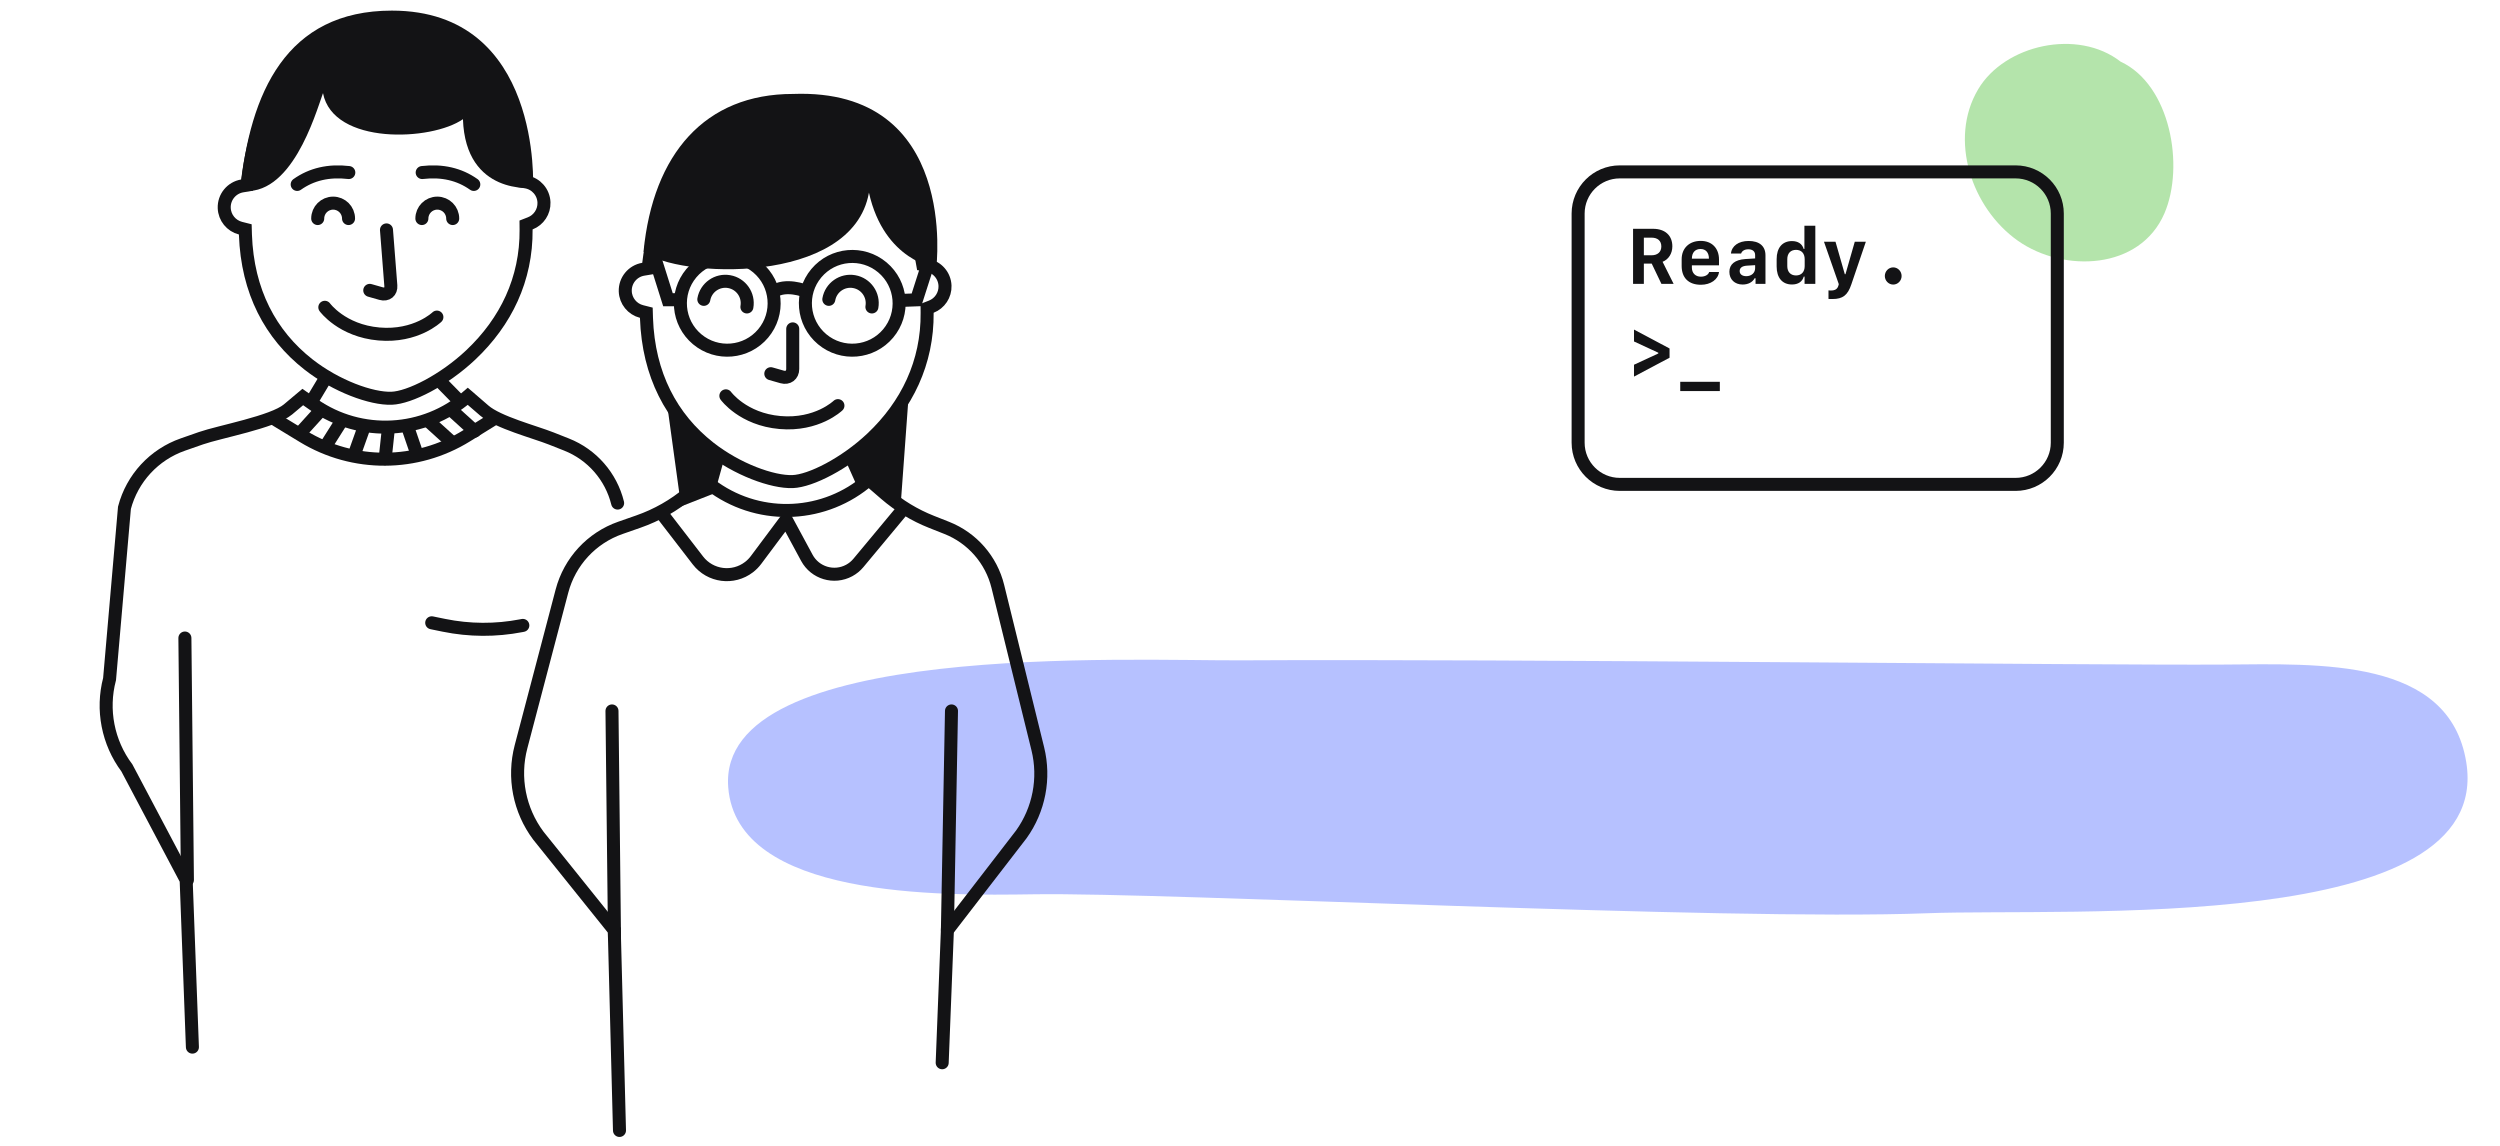
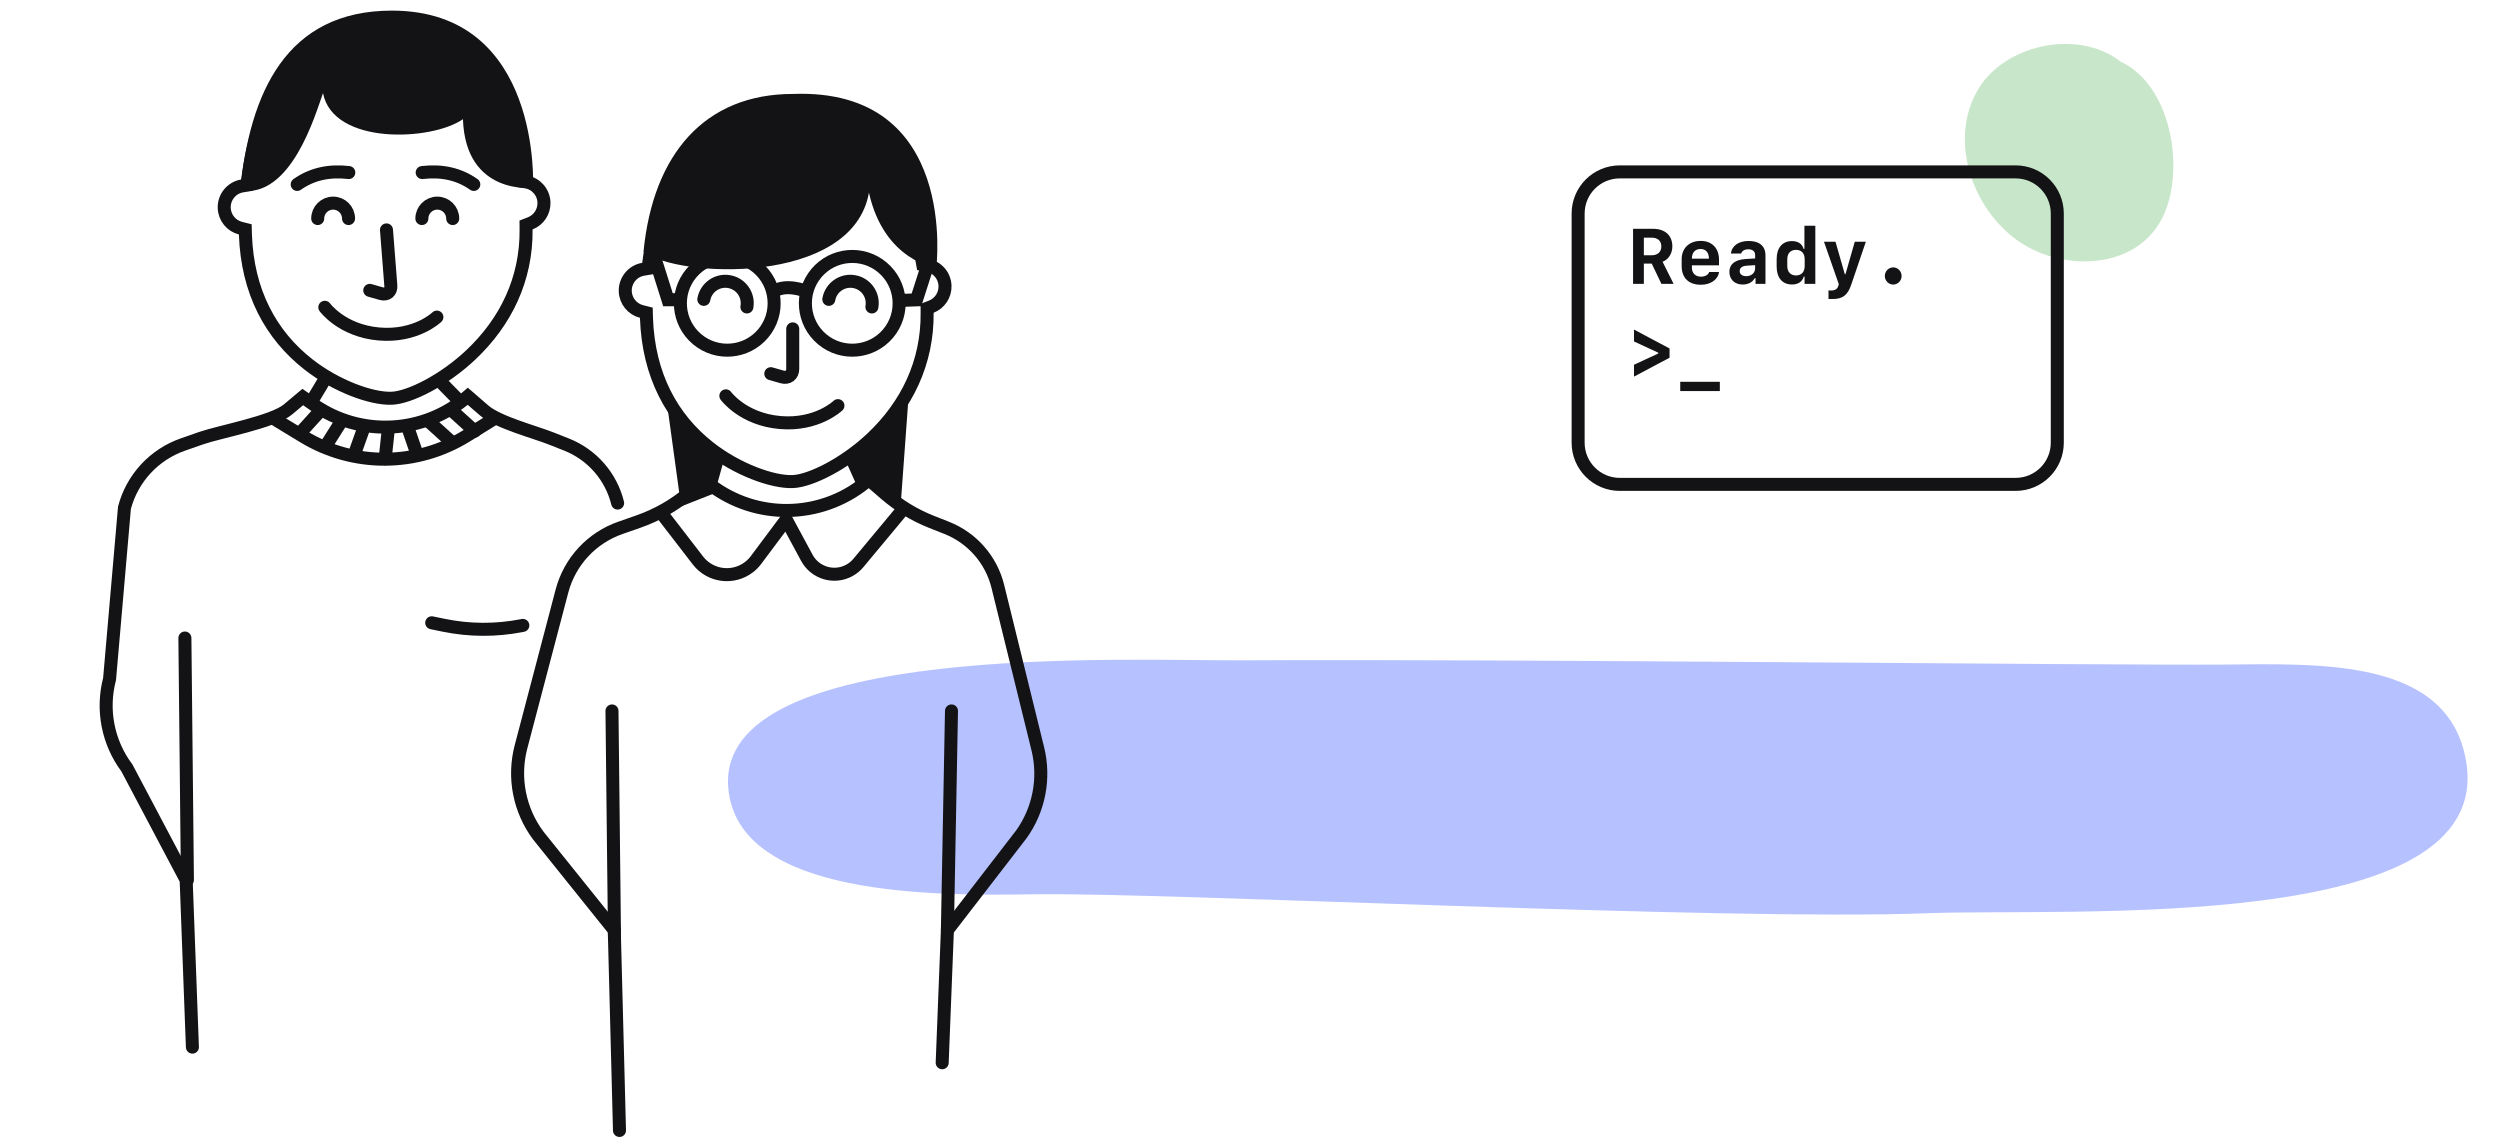
<svg xmlns="http://www.w3.org/2000/svg" height="220" viewBox="0 0 480 220" width="480">
  <g fill="none" fill-rule="evenodd">
    <path d="m-5-33h830v273h-830z" fill="#fff" />
    <path d="m426.822 127.597c-22.937.176-138.012-1.114-188.307-.811-21.466.128-100.842-3.803-98.698 24.355 1.625 21.366 40.653 20.833 58.8 20.56 25.591-.387 132.298 5.131 171.358 3.643 27.473-1.045 108.937 4.234 103.543-29.016-3.248-20.025-27.895-18.874-46.696-18.73z" fill="#b6c1ff" />
    <g stroke="#131315" stroke-width="2.5">
      <path d="m154.028 21.923c-14.687-1.285-24.307 8.618-28.49 25.519l-.225.909-.936.039c-2.069.086-3.772 1.702-3.954 3.785-.162 1.851.925 3.57 2.631 4.231l.88.341-.088.94-.008.089c-.951 10.873 2.449 19.635 8.953 26.167 4.798 4.82 11.225 8.072 15.075 8.409 3.45.302 10.395-2.21 16.102-6.405 7.468-5.49 12.406-13.142 13.478-22.612l.097-.857.836-.213c1.693-.433 2.952-1.891 3.107-3.661.172-1.96-1.057-3.761-2.913-4.328l-.835-.255-.048-.871c-.987-17.842-8.793-29.928-23.661-31.228z" transform="matrix(.9925462 -.1218693 .1218693 .9925462 -5.832648 18.82227)" />
      <path d="m159.434 54.037c0 2.32 1.88 4.2 4.2 4.2 2.32 0 4.2-1.88 4.2-4.2" stroke-linecap="round" transform="matrix(-.9848077 -.1736482 .1736482 -.9848077 315.0335 139.8367)" />
      <path d="m135.434 54.037c0 2.32 1.88 4.2 4.2 4.2 2.32 0 4.2-1.88 4.2-4.2" stroke-linecap="round" transform="matrix(-.9848077 -.1736482 .1736482 -.9848077 267.3981 135.6691)" />
      <circle cx="163.634" cy="58.237" r="9" stroke-linecap="round" transform="matrix(-.7660444 -.6427876 -.6427876 .7660444 326.4189 118.8068)" />
      <circle cx="139.634" cy="58.237" r="9" stroke-linecap="round" transform="matrix(-.7660444 -.6427876 -.6427876 .7660444 284.0338 103.3799)" />
      <path d="m148.416 55.864s3.899-1.545 6.218.214" transform="matrix(-1 0 0 1 303.0497 0)" />
      <path d="m124.943 57.55h2.525l3.307-10.504" transform="matrix(-1 0 0 1 255.7171 0)" />
      <path d="m36.942 201.047-1.2-32.09-11.379-21.516c-3.652-4.883-4.876-11.166-3.326-17.064l2.859-32.889c1.488-5.658 5.69-10.207 11.213-12.136l3.473-1.214c3.544-1.238 13.834-3.11 16.709-5.524l2.841-2.386 2.079 1.45c9.065 6.324 21.27 5.67 29.607-1.586l3.173 2.74c2.632 2.273 9.628 4.086 12.861 5.365l2.92 1.155c4.897 1.936 8.553 6.124 9.812 11.237" stroke-linecap="round" />
      <path d="m172.818 57.688 3.147-.12 2.668-8.33" />
      <path d="m147.995 63.143v7.704c0 1.162.913 1.844 2.031 1.525l2.179-.621" stroke-linecap="round" stroke-linejoin="round" transform="matrix(-1 0 0 1 300.1993 0)" />
    </g>
    <path d="m124.101 51.411s9.963-1.208 12.924-14.417c3.203 18.024 37.053 16.346 43.279 11.317-1.829-18.805-11.833-30.274-28.686-30.274-31.962-1.192-27.518 33.374-27.518 33.374z" fill="#131315" transform="matrix(-1 0 0 1 303.8618 0)" />
    <path d="m139.142 76.933s3.635 4.2 10.8 4.2c7.165 0 10.8-4.2 10.8-4.2" stroke="#131315" stroke-linecap="round" stroke-width="2.5" transform="matrix(-.9961947 -.08715574 -.08715574 .9961947 306.2015 13.36905)" />
    <path d="m62.142 59.933s3.635 4.2 10.8 4.2c7.165 0 10.8-4.2 10.8-4.2" stroke="#131315" stroke-linecap="round" stroke-width="2.5" transform="matrix(-.9961947 -.08715574 -.08715574 .9961947 151.0129 6.593363)" />
    <path d="m118.942 217.047-1-38.447-14.58-18.159c-3.652-4.883-4.876-11.166-3.326-17.064l7.859-29.889c1.488-5.658 5.69-10.207 11.213-12.136l3.473-1.214c3.544-1.238 6.834-3.11 9.709-5.524l2.841-2.386 2.079 1.45c9.065 6.324 21.27 5.67 29.607-1.586l3.173 2.74c2.632 2.273 5.628 4.086 8.861 5.365l2.92 1.155c4.897 1.936 8.553 6.124 9.812 11.237l7.675 31.176c1.398 5.678.241 11.683-3.166 16.435l-14.193 18.4-1 25.447" stroke="#131315" stroke-linecap="round" stroke-width="2.5" />
    <path d="m117.983 179.957-.483-43.457" stroke="#131315" stroke-linecap="round" stroke-width="2.5" />
    <path d="m35.983 168.957-.483-46.457" stroke="#131315" stroke-linecap="round" stroke-width="2.5" />
    <path d="m181.9 178.6.785-42.1" stroke="#131315" stroke-linecap="round" stroke-width="2.5" />
    <path d="m126.954 98.465 7.048 9.143c2.36 3.062 6.756 3.631 9.818 1.27.504-.389.953-.844 1.334-1.355l5.799-7.763 3.964 7.343c1.574 2.916 5.214 4.004 8.13 2.43.674-.364 1.272-.853 1.762-1.442l8.009-9.626" stroke="#131315" stroke-linecap="round" stroke-width="2.5" />
    <path d="m127.859 76 2.916 21.227 6.439-2.527 1.787-6.441-5.571-4.85z" fill="#131315" />
    <path d="m172.818 98.465 1.641-22.465-12.182 12.26 2.885 6.441 1.75-1.592z" fill="#131315" />
    <path d="m77.028 5.923c-14.687-1.285-24.307 8.618-28.49 25.519l-.225.909-.936.039c-2.069.086-3.772 1.702-3.954 3.785-.162 1.851.925 3.57 2.631 4.231l.88.341-.088.94-.008.089c-.951 10.873 2.449 19.635 8.953 26.167 4.798 4.82 11.225 8.072 15.075 8.409 3.45.302 10.395-2.21 16.102-6.405 7.468-5.49 12.406-13.142 13.478-22.612l.097-.857.836-.213c1.693-.433 2.952-1.891 3.107-3.661.172-1.96-1.057-3.761-2.913-4.328l-.835-.255-.048-.871c-.987-17.842-8.793-29.928-23.661-31.228z" stroke="#131315" stroke-width="2.5" transform="matrix(.9925462 -.1218693 .1218693 .9925462 -4.456685 9.319064)" />
    <path d="m61 39c0 1.635 1.325 2.96 2.96 2.96 1.635 0 2.96-1.325 2.96-2.96" stroke="#131315" stroke-linecap="round" stroke-width="2.5" transform="matrix(1 0 0 -1 0 80.9604)" />
    <path d="m81 39c0 1.635 1.325 2.96 2.96 2.96 1.635 0 2.96-1.325 2.96-2.96" stroke="#131315" stroke-linecap="round" stroke-width="2.5" transform="matrix(1 0 0 -1 0 80.9604)" />
    <path d="m71.995 44.143-.836 10.707c-.091 1.16.749 1.84 1.867 1.522l2.179-.621" stroke="#131315" stroke-linecap="round" stroke-linejoin="round" stroke-width="2.5" transform="matrix(-1 0 0 1 146.1993 0)" />
    <path d="m46.23 36.054s12.944 1.552 13.456-13.174c5.994 4.21 24.924 5.041 26.869-5.002 1.511 4.23 6.129 20.233 15.894 18.716-1.829-18.805-8.858-34.556-29.123-34.556-28.93 0-27.096 34.017-27.096 34.017z" fill="#131315" transform="matrix(-1 0 0 1 148.5705 0)" />
    <path d="m52.784 80.501 5.427 3.3c9.657 5.873 21.796 5.819 31.401-.139l5.097-3.162" stroke="#131315" stroke-linecap="round" stroke-width="2.5" />
    <path d="m57.955 82.778 3.701-4.077" stroke="#131315" stroke-linecap="round" stroke-width="2.5" />
    <path d="m62.634 85.492 3.022-4.791" stroke="#131315" stroke-linecap="round" stroke-width="2.5" />
    <path d="m68.145 86.939 1.511-4.238" stroke="#131315" stroke-linecap="round" stroke-width="2.5" />
    <path d="m86.634 78.701 4.501 4.077" stroke="#131315" stroke-linecap="round" stroke-width="2.5" />
    <path d="m84.383 73.108 3.55 3.619" stroke="#131315" stroke-linecap="round" stroke-width="2.5" />
    <path d="m82.133 80.739 4.501 4.08" stroke="#131315" stroke-linecap="round" stroke-width="2.5" />
    <path d="m78.517 82.701 1.451 4.238" stroke="#131315" stroke-linecap="round" stroke-width="2.5" />
-     <path d="m412.652 16.184c-5.551-8.863-19.811-10.694-27.519-4.386-8.653 7.078-8.994 21.034-2.777 29.952 6.15 8.822 20.106 13.313 28.241 4.661 6.746-7.174 9.528-22.787 2.055-30.227" fill="#b4e4ab" transform="matrix(.9396926 -.3420201 .3420201 .9396926 13.86693 137.7726)" />
+     <path d="m412.652 16.184c-5.551-8.863-19.811-10.694-27.519-4.386-8.653 7.078-8.994 21.034-2.777 29.952 6.15 8.822 20.106 13.313 28.241 4.661 6.746-7.174 9.528-22.787 2.055-30.227" fill="#c8e6c9" transform="matrix(.9396926 -.3420201 .3420201 .9396926 13.86693 137.7726)" />
    <path d="m74.525 82.701-.572 5.352" stroke="#131315" stroke-linecap="round" stroke-width="2.5" />
    <path d="m57.06 35.411c2.773-1.971 6.077-2.733 9.911-2.284" stroke="#131315" stroke-linecap="round" stroke-width="2.5" />
    <path d="m81.06 35.411c2.773-1.971 6.077-2.733 9.911-2.284" stroke="#131315" stroke-linecap="round" stroke-width="2.5" transform="matrix(-1 0 0 1 172.0296 0)" />
    <path d="m82.89 119.577 2.338.479c4.899 1.004 9.948 1.031 14.858.08l.297-.058" stroke="#131315" stroke-linecap="round" stroke-width="2.5" />
    <path d="m59.805 77.117 2.829-4.728" stroke="#131315" stroke-linecap="round" stroke-width="2.5" />
    <rect height="60" rx="8" stroke="#131315" stroke-linecap="round" stroke-width="2.5" width="92" x="303" y="33.002" />
    <path d="m315.62 45.63v3.384h1.472c1.179 0 1.882-.637 1.882-1.707 0-1.047-.688-1.677-1.86-1.677zm1.509 4.98h-1.509v3.889h-2.073v-10.569h3.838c2.3 0 3.706 1.274 3.706 3.369 0 1.37-.725 2.512-1.875 2.966l2.117 4.233h-2.344zm9.375-2.805c-1.04 0-1.663.696-1.663 1.853h3.274c0-1.157-.601-1.853-1.611-1.853zm1.655 4.424h1.89c-.168 1.428-1.597 2.446-3.472 2.446-2.351 0-3.699-1.318-3.699-3.611v-1.296c0-2.117 1.465-3.516 3.662-3.516 2.139 0 3.508 1.406 3.508 3.574v1.113h-5.208v.439c0 1.055.681 1.743 1.729 1.743.806 0 1.443-.366 1.589-.894zm6.431 2.402c-1.523 0-2.549-.981-2.549-2.439s1.062-2.314 3.054-2.454l1.89-.117v-.645c0-.703-.483-1.113-1.311-1.113-.696 0-1.216.308-1.384.813h-1.948c.146-1.465 1.472-2.41 3.391-2.41 2.073 0 3.237.989 3.237 2.754v5.479h-1.904v-1.077h-.176c-.396.762-1.245 1.208-2.3 1.208zm.688-1.604c.996 0 1.707-.63 1.707-1.531v-.586l-1.553.095c-.938.059-1.414.417-1.414 1.04 0 .601.483.981 1.26.981zm7.881-3.267v1.333c0 1.113.637 1.794 1.677 1.794 1.033 0 1.663-.681 1.663-1.794v-1.333c0-1.113-.63-1.787-1.663-1.787-1.04 0-1.677.674-1.677 1.787zm3.318 3.347h-.154c-.278.981-1.077 1.516-2.263 1.516-1.846 0-2.944-1.274-2.944-3.472v-1.392c0-2.197 1.099-3.472 2.944-3.472 1.165 0 1.97.542 2.241 1.509h.146v-4.453h2.095v11.155h-2.065zm5.361 4.307c-.344 0-.71-.007-.769-.015v-1.641c.051.015.337.022.447.022.813 0 1.26-.278 1.45-.916l.081-.308-2.842-8.137h2.212l1.787 6.233h.125l1.787-6.233h2.124l-2.783 8.181c-.696 2.08-1.641 2.812-3.618 2.812zm11.66-2.776c-.886 0-1.611-.747-1.611-1.648 0-.908.725-1.655 1.611-1.655.886 0 1.611.747 1.611 1.655 0 .901-.725 1.648-1.611 1.648zm-45.103 13.085-4.666-2.161v-2.285l6.826 3.633v1.772l-6.826 3.625v-2.278l4.666-2.161zm11.814 7.368h-7.603v-1.787h7.603z" fill="#131315" fill-rule="nonzero" />
  </g>
</svg>
